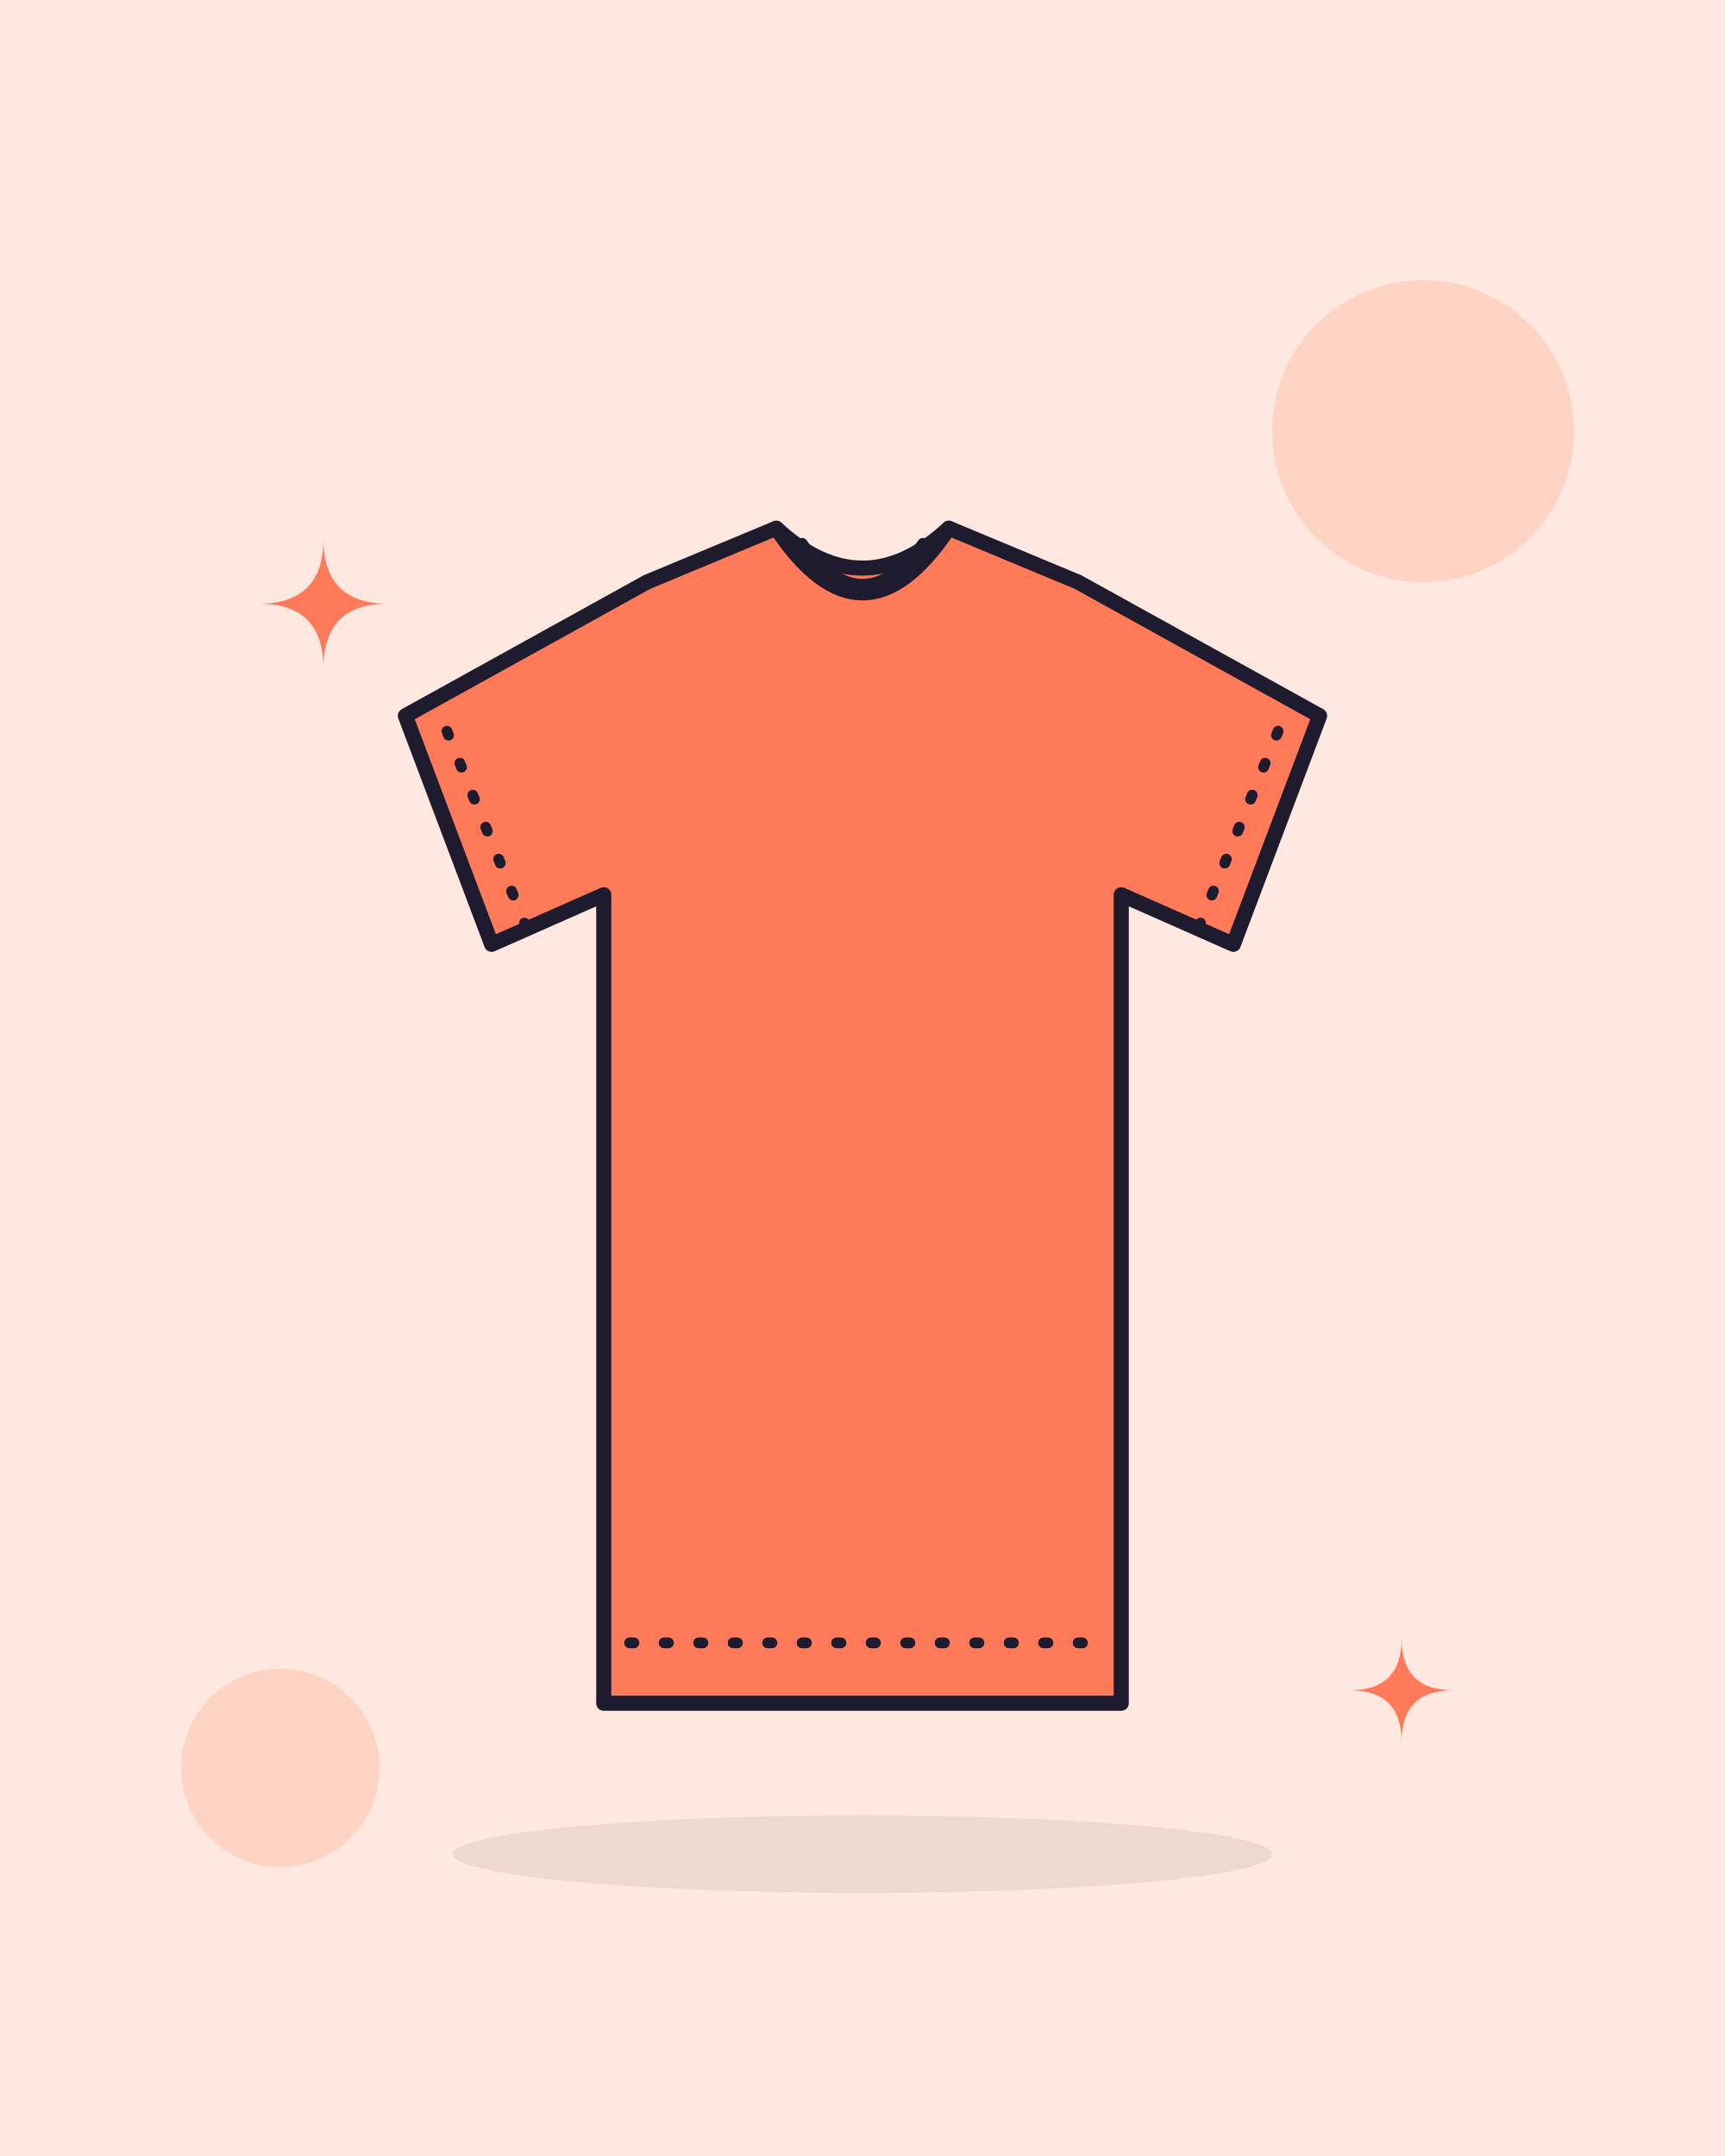
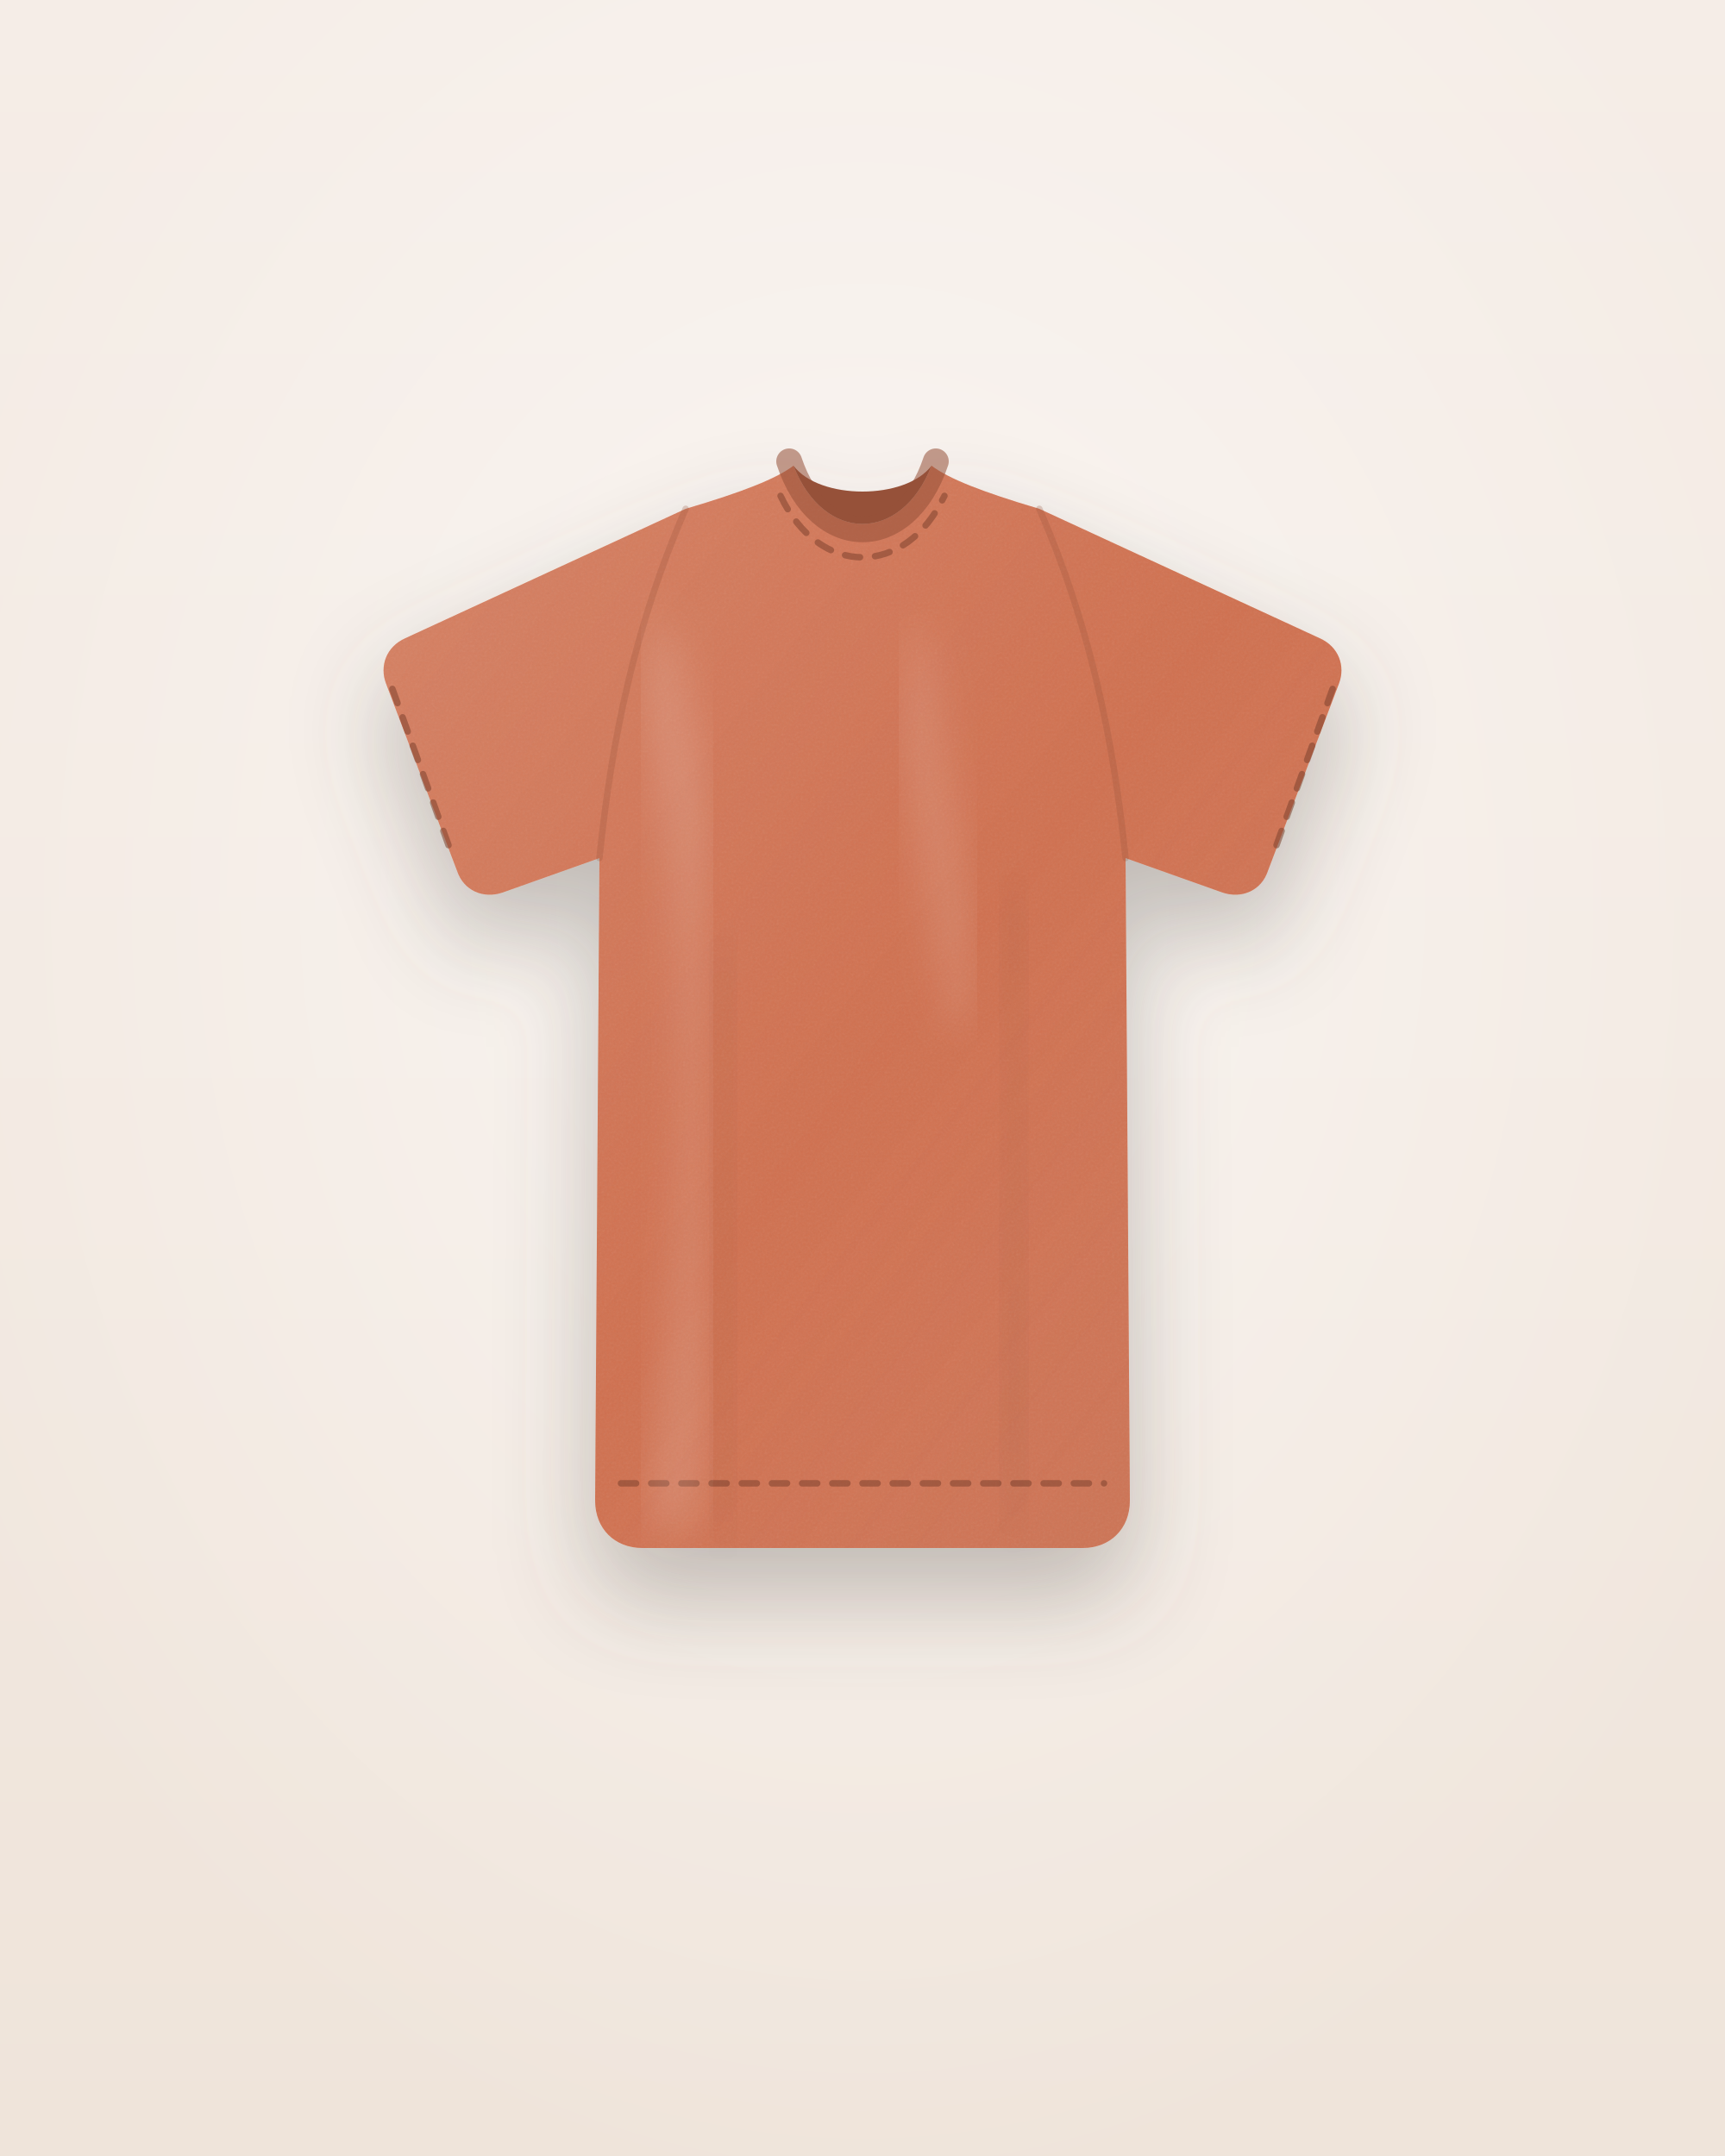
<svg xmlns="http://www.w3.org/2000/svg" viewBox="0 0 800 1000">
-   <style>
-     .g{animation:float 5s ease-in-out infinite;transform-box:fill-box;transform-origin:center}
-     .s{animation:tw 2.4s ease-in-out infinite}.s2{animation-delay:1.2s}
-     @keyframes float{0%,100%{transform:translateY(0)}50%{transform:translateY(-14px)}}
-     @keyframes tw{0%,100%{opacity:.3}50%{opacity:1}}
-     @media (prefers-reduced-motion:reduce){.g,.s{animation:none}}
-   </style>
-   <rect width="800" height="1000" fill="#FFE8DF" />
-   <circle cx="660" cy="200" r="70" fill="#FFD3C4" />
-   <circle cx="130" cy="820" r="46" fill="#FFD3C4" />
-   <path class="s" d="M150 250 Q150 280 180 280 Q150 280 150 310 Q150 280 120 280 Q150 280 150 250Z" fill="#FF7A59" />
-   <path class="s s2" d="M650 760 Q650 784 674 784 Q650 784 650 808 Q650 784 626 784 Q650 784 650 760Z" fill="#FF7A59" />
-   <ellipse cx="400" cy="860" rx="190" ry="18" fill="#1E1B2E" opacity=".08" />
-   <g class="g" fill="none" stroke="#1E1B2E" stroke-width="7" stroke-linejoin="round" stroke-linecap="round">
-     <path d="M300 270 L360 245 Q400 282 440 245 L500 270 L612 332 L572 438 L520 415 L520 790 L280 790 L280 415 L228 438 L188 332 Z" fill="#FF7A59" />
-     <path d="M360 245 Q400 305 440 245" />
-     <path d="M372 252 Q400 290 428 252" stroke-width="5" />
-     <path d="M556 430 L594 336 M244 430 L206 336" stroke-width="5" stroke-dasharray="2 14" />
-     <path d="M292 762 L508 762" stroke-width="5" stroke-dasharray="2 14" />
+   <defs>
+     <linearGradient id="bg" x1="0" y1="0" x2="0" y2="1">
+       <stop offset="0" stop-color="#f5ede7" />
+       <stop offset="1" stop-color="#efe4da" />
+     </linearGradient>
+     <radialGradient id="spot" cx=".5" cy=".42" r=".6">
+       <stop offset="0" stop-color="#fff" stop-opacity=".55" />
+       <stop offset="1" stop-color="#fff" stop-opacity="0" />
+     </radialGradient>
+     <linearGradient id="shade" x1="0" y1="0" x2="1" y2="1">
+       <stop offset="0" stop-color="#fff" stop-opacity=".22" />
+       <stop offset=".5" stop-color="#fff" stop-opacity="0" />
+       <stop offset="1" stop-color="#000" stop-opacity=".2" />
+     </linearGradient>
+     <filter id="drop" x="-25%" y="-25%" width="150%" height="150%">
+       <feDropShadow dx="0" dy="22" stdDeviation="22" flood-color="#605b57" flood-opacity=".35" />
+     </filter>
+     <filter id="soft">
+       <feGaussianBlur stdDeviation="10" />
+     </filter>
+     <filter id="grain" x="0" y="0" width="100%" height="100%">
+       <feTurbulence type="fractalNoise" baseFrequency=".9" numOctaves="2" stitchTiles="stitch" />
+       <feColorMatrix type="saturate" values="0" />
+       <feComponentTransfer>
+         <feFuncA type="table" tableValues="0 .09" />
+       </feComponentTransfer>
+     </filter>
+     <clipPath id="c">
+       <path d="M318 236 C345 228 360 222 368 216 C382 252 418 252 432 216 C440 222 455 228 482 236 L612 296 C621 300 624 309 621 317 L588 404 C585 413 576 417 567 414 L522 398 L524 696 C524 709 515 718 502 718 L298 718 C285 718 276 709 276 696 L278 398 L233 414 C224 417 215 413 212 404 L179 317 C176 309 179 300 188 296 Z" />
+     </clipPath>
+   </defs>
+   <rect width="800" height="1000" fill="url(#bg)" />
+   <rect width="800" height="1000" fill="url(#spot)" />
+   <path d="M318 236 C345 228 360 222 368 216 C382 252 418 252 432 216 C440 222 455 228 482 236 L612 296 C621 300 624 309 621 317 L588 404 C585 413 576 417 567 414 L522 398 L524 696 C524 709 515 718 502 718 L298 718 C285 718 276 709 276 696 L278 398 L233 414 C224 417 215 413 212 404 L179 317 C176 309 179 300 188 296 Z" fill="#d0704f" filter="url(#drop)" />
+   <g clip-path="url(#c)">
+     <rect width="800" height="1000" fill="url(#shade)" />
+     <rect width="800" height="1000" filter="url(#grain)" />
+   </g>
+   <g fill="none" stroke-linecap="round" stroke-linejoin="round">
+     <path d="M368 216 C382 252 418 252 432 216 C420 232 380 232 368 216 Z" fill="#965139" stroke="none" />
+     <path d="M366 214 C380 256 420 256 434 214" stroke="#965139" stroke-opacity="0.55" stroke-width="12" />
+     <path d="M362 230 C380 268 420 268 438 230" stroke="#7d432f" stroke-opacity=".55" stroke-width="3" stroke-dasharray="7 7" />
+     <path d="M288 688 L512 688" stroke="#7d432f" stroke-opacity=".55" stroke-width="3" stroke-dasharray="7 7" />
+     <path d="M592 392 L620 314" stroke="#7d432f" stroke-opacity=".55" stroke-width="3" stroke-dasharray="7 7" />
+     <path d="M208 392 L180 314" stroke="#7d432f" stroke-opacity=".55" stroke-width="3" stroke-dasharray="7 7" />
+     <path d="M278 398 C282 360 290 300 318 236" stroke="#965139" stroke-opacity="0.25" stroke-width="3" />
+     <path d="M522 398 C518 360 510 300 482 236" stroke="#965139" stroke-opacity="0.25" stroke-width="3" />
+     <path d="M330 450 C346 540 342 620 330 700" stroke="#000" stroke-opacity=".07" stroke-width="26" filter="url(#soft)" />
+     <path d="M470 420 C458 520 468 620 476 700" stroke="#000" stroke-opacity=".07" stroke-width="20" filter="url(#soft)" />
+     <path d="M300 300 C340 420 330 560 312 700" stroke="#fff" stroke-opacity=".16" stroke-width="22" filter="url(#soft)" />
+     <path d="M420 300 C430 360 440 420 450 470" stroke="#fff" stroke-opacity=".16" stroke-width="16" filter="url(#soft)" />
  </g>
</svg>
